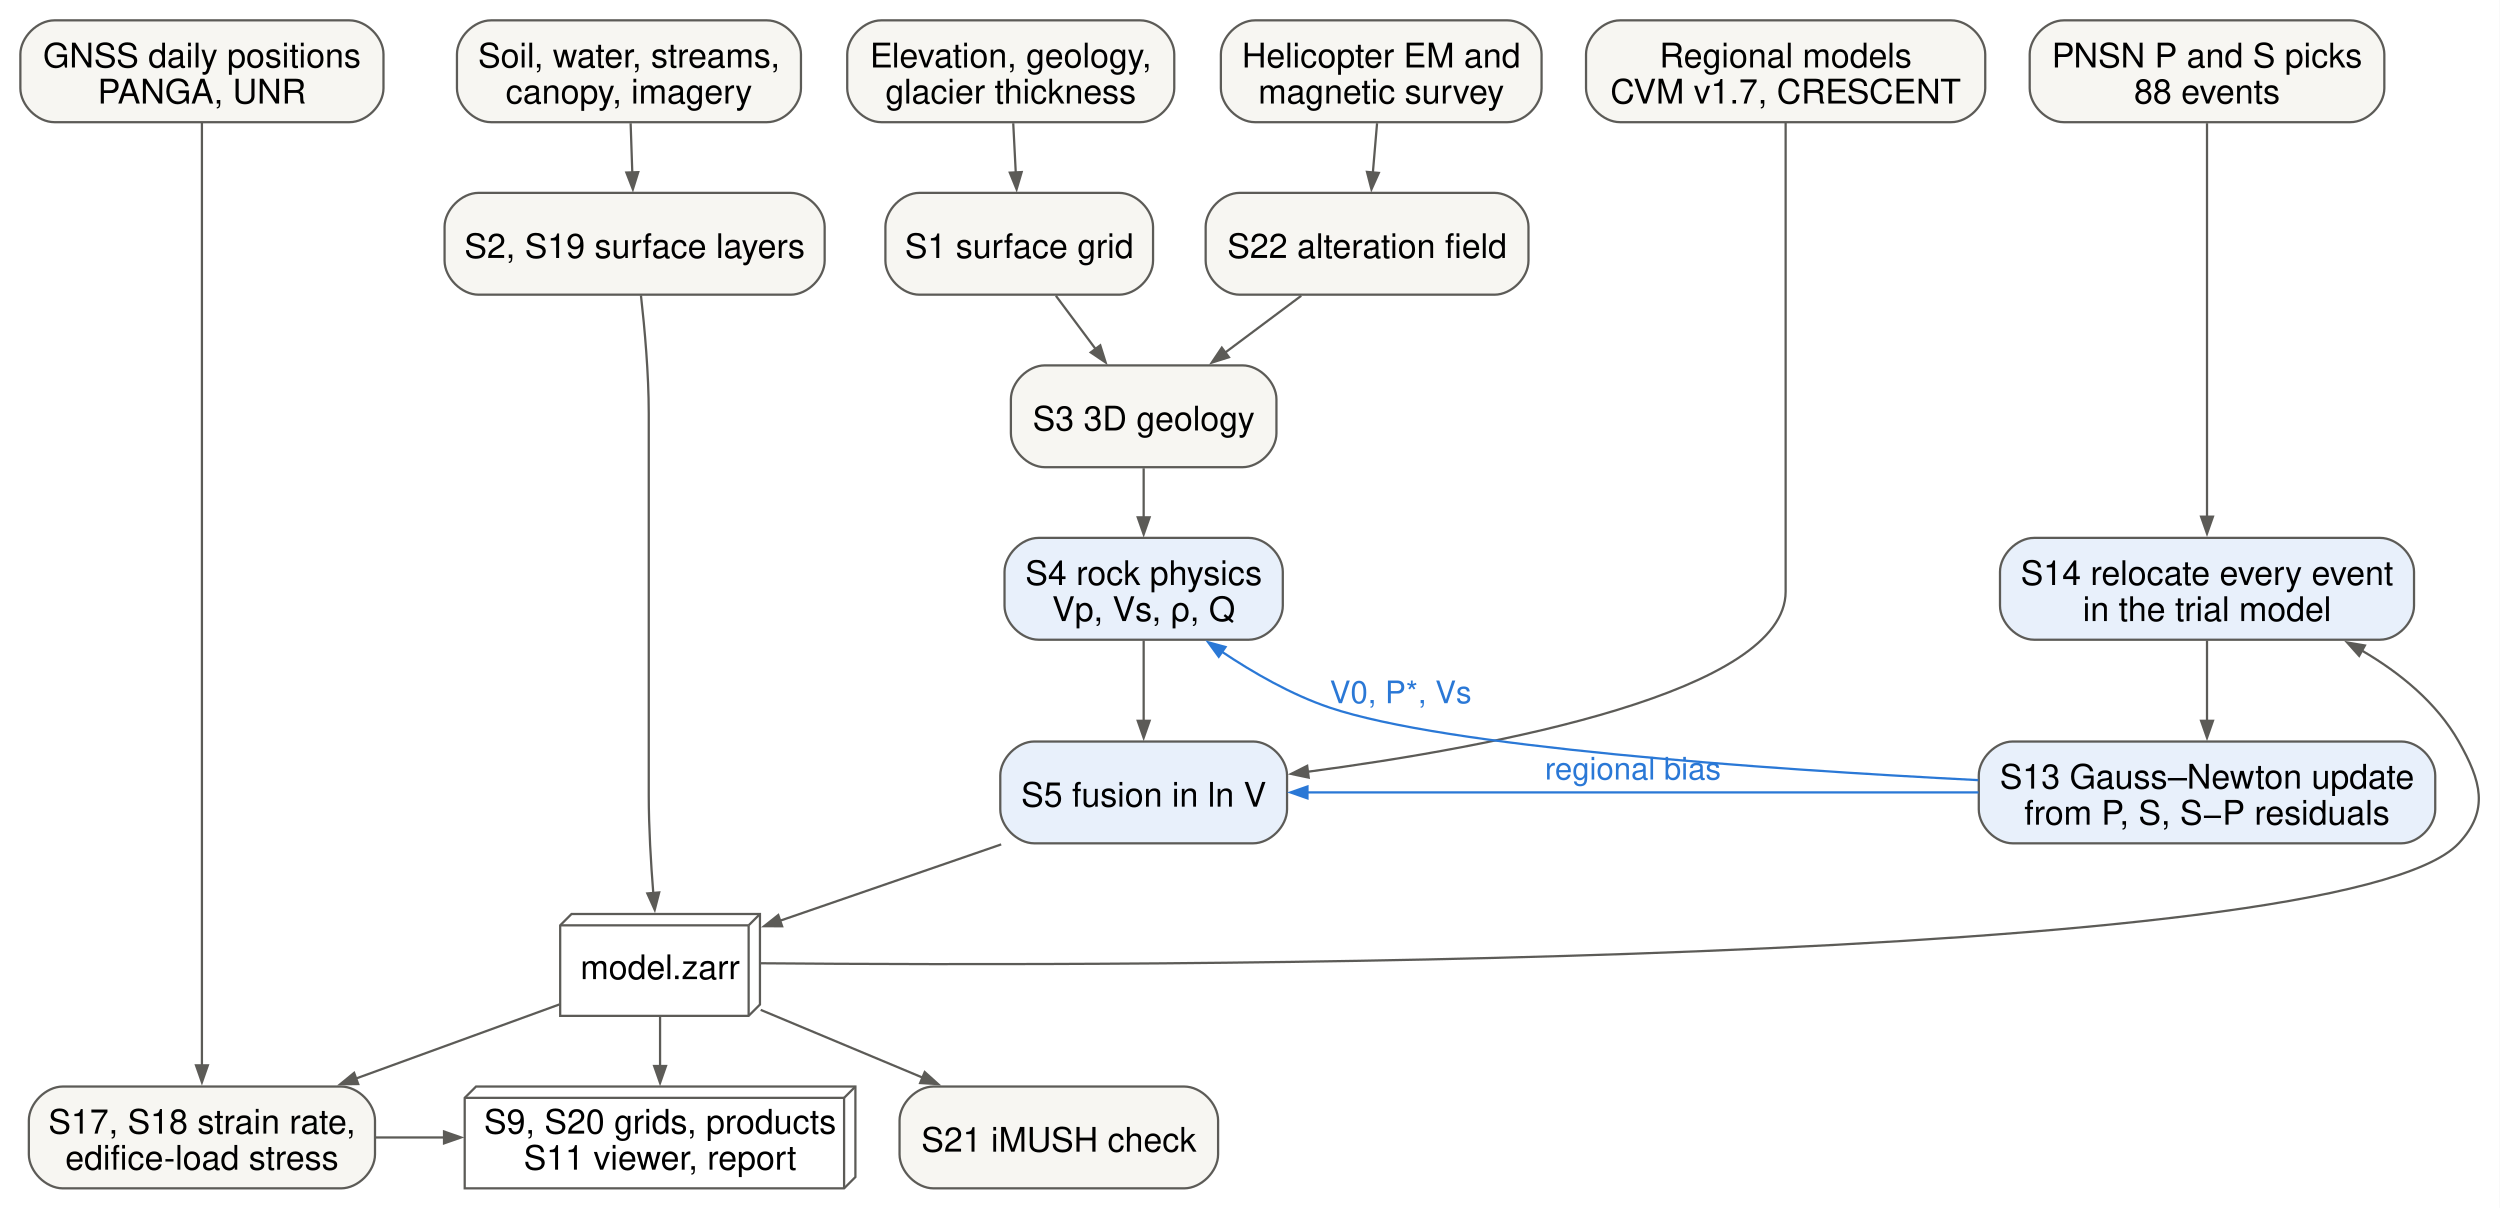
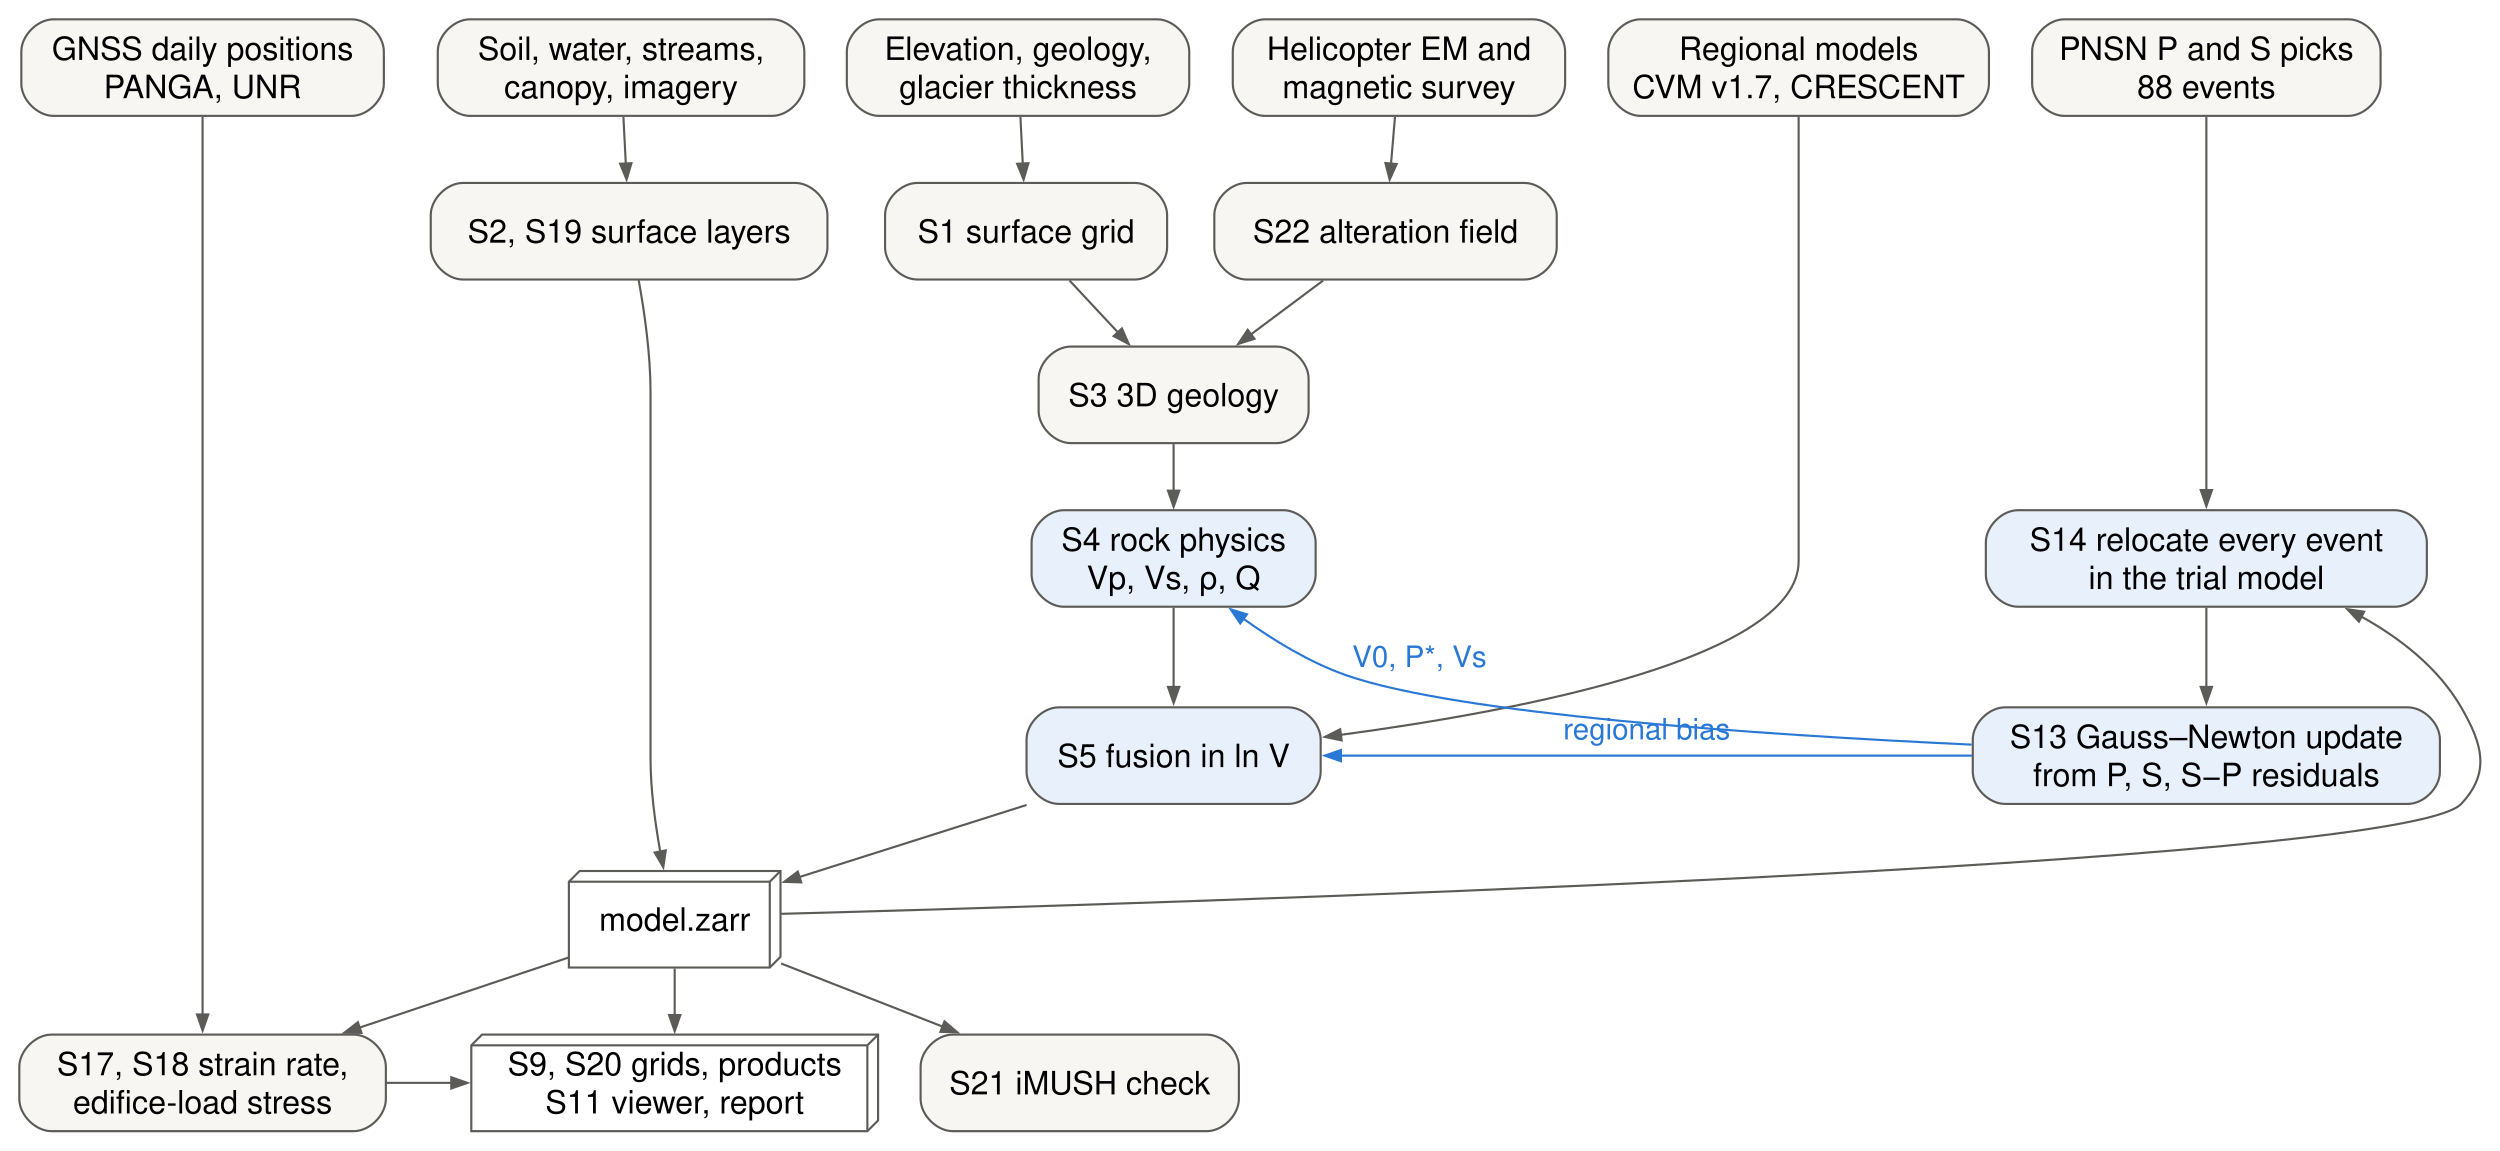
- <svg xmlns="http://www.w3.org/2000/svg" width="884pt" height="427pt" viewBox="0.00 0.00 884.00 427.00">
-   <g id="graph0" class="graph" transform="scale(1 1) rotate(0) translate(7.2 420.2)">
-     <polygon fill="white" stroke="none" points="-7.2,7.2 -7.2,-420.2 876.65,-420.2 876.65,7.2 -7.2,7.2" />
+ <svg xmlns="http://www.w3.org/2000/svg" width="932pt" height="429pt" viewBox="0.00 0.00 932.00 429.00">
+   <g id="graph0" class="graph" transform="scale(1 1) rotate(0) translate(7.2 421.7)">
+     <polygon fill="white" stroke="none" points="-7.2,7.2 -7.2,-421.7 924.82,-421.7 924.82,7.2 -7.2,7.2" />
    <g id="node1" class="node">
-       <path fill="#f7f6f2" stroke="#5c5b57" stroke-width="0.8" d="M396.02,-413C396.02,-413 304.38,-413 304.38,-413 298.38,-413 292.38,-407 292.38,-401 292.38,-401 292.38,-389 292.38,-389 292.38,-383 298.38,-377 304.38,-377 304.38,-377 396.02,-377 396.02,-377 402.02,-377 408.02,-383 408.02,-389 408.02,-389 408.02,-401 408.02,-401 408.02,-407 402.02,-413 396.02,-413" />
-       <text xml:space="preserve" text-anchor="middle" x="350.2" y="-396.35" font-family="Helvetica,sans-Serif" font-size="12.00">Elevation, geology,</text>
-       <text xml:space="preserve" text-anchor="middle" x="350.2" y="-383.6" font-family="Helvetica,sans-Serif" font-size="12.00">glacier thickness</text>
+       <path fill="#f7f6f2" stroke="#5c5b57" stroke-width="0.8" d="M424.15,-414.5C424.15,-414.5 320.5,-414.5 320.5,-414.5 314.5,-414.5 308.5,-408.5 308.5,-402.5 308.5,-402.5 308.5,-390.5 308.5,-390.5 308.5,-384.5 314.5,-378.5 320.5,-378.5 320.5,-378.5 424.15,-378.5 424.15,-378.5 430.15,-378.5 436.15,-384.5 436.15,-390.5 436.15,-390.5 436.15,-402.5 436.15,-402.5 436.15,-408.5 430.15,-414.5 424.15,-414.5" />
+       <text xml:space="preserve" text-anchor="middle" x="372.32" y="-399.35" font-family="Helvetica,sans-Serif" font-size="12.00">Elevation, geology,</text>
+       <text xml:space="preserve" text-anchor="middle" x="372.32" y="-385.1" font-family="Helvetica,sans-Serif" font-size="12.00">glacier thickness</text>
    </g>
    <g id="node7" class="node">
-       <path fill="#f7f6f2" stroke="#5c5b57" stroke-width="0.8" d="M388.52,-352C388.52,-352 317.88,-352 317.88,-352 311.88,-352 305.88,-346 305.88,-340 305.88,-340 305.88,-328 305.88,-328 305.88,-322 311.88,-316 317.88,-316 317.88,-316 388.52,-316 388.52,-316 394.52,-316 400.52,-322 400.52,-328 400.52,-328 400.52,-340 400.52,-340 400.52,-346 394.52,-352 388.52,-352" />
-       <text xml:space="preserve" text-anchor="middle" x="353.2" y="-328.98" font-family="Helvetica,sans-Serif" font-size="12.00">S1 surface grid</text>
+       <path fill="#f7f6f2" stroke="#5c5b57" stroke-width="0.8" d="M415.9,-353.5C415.9,-353.5 334.75,-353.5 334.75,-353.5 328.75,-353.5 322.75,-347.5 322.75,-341.5 322.75,-341.5 322.75,-329.5 322.75,-329.5 322.75,-323.5 328.75,-317.5 334.75,-317.5 334.75,-317.5 415.9,-317.5 415.9,-317.5 421.9,-317.5 427.9,-323.5 427.9,-329.5 427.9,-329.5 427.9,-341.5 427.9,-341.5 427.9,-347.5 421.9,-353.5 415.9,-353.5" />
+       <text xml:space="preserve" text-anchor="middle" x="375.32" y="-331.23" font-family="Helvetica,sans-Serif" font-size="12.00">S1 surface grid</text>
    </g>
    <g id="edge1" class="edge">
-       <path fill="none" stroke="#5c5b57" stroke-width="0.8" d="M351.08,-376.62C351.36,-371.17 351.67,-365.05 351.97,-359.22" />
-       <polygon fill="#5c5b57" stroke="#5c5b57" stroke-width="0.8" points="354.06,-359.36 352.27,-353.26 349.87,-359.15 354.06,-359.36" />
+       <path fill="none" stroke="#5c5b57" stroke-width="0.8" d="M373.21,-378.12C373.49,-372.67 373.8,-366.55 374.09,-360.72" />
+       <polygon fill="#5c5b57" stroke="#5c5b57" stroke-width="0.8" points="376.19,-360.86 374.4,-354.76 371.99,-360.65 376.19,-360.86" />
    </g>
    <g id="node2" class="node">
-       <path fill="#f7f6f2" stroke="#5c5b57" stroke-width="0.8" d="M525.9,-413C525.9,-413 436.5,-413 436.5,-413 430.5,-413 424.5,-407 424.5,-401 424.5,-401 424.5,-389 424.5,-389 424.5,-383 430.5,-377 436.5,-377 436.5,-377 525.9,-377 525.9,-377 531.9,-377 537.9,-383 537.9,-389 537.9,-389 537.9,-401 537.9,-401 537.9,-407 531.9,-413 525.9,-413" />
-       <text xml:space="preserve" text-anchor="middle" x="481.2" y="-396.35" font-family="Helvetica,sans-Serif" font-size="12.00">Helicopter EM and</text>
-       <text xml:space="preserve" text-anchor="middle" x="481.2" y="-383.6" font-family="Helvetica,sans-Serif" font-size="12.00">magnetic survey</text>
+       <path fill="#f7f6f2" stroke="#5c5b57" stroke-width="0.8" d="M564.28,-414.5C564.28,-414.5 464.38,-414.5 464.38,-414.5 458.38,-414.5 452.38,-408.5 452.38,-402.5 452.38,-402.5 452.38,-390.5 452.38,-390.5 452.38,-384.5 458.38,-378.5 464.38,-378.5 464.38,-378.5 564.28,-378.5 564.28,-378.5 570.28,-378.5 576.28,-384.5 576.28,-390.5 576.28,-390.5 576.28,-402.5 576.28,-402.5 576.28,-408.5 570.28,-414.5 564.28,-414.5" />
+       <text xml:space="preserve" text-anchor="middle" x="514.33" y="-399.35" font-family="Helvetica,sans-Serif" font-size="12.00">Helicopter EM and</text>
+       <text xml:space="preserve" text-anchor="middle" x="514.33" y="-385.1" font-family="Helvetica,sans-Serif" font-size="12.00">magnetic survey</text>
    </g>
    <g id="node8" class="node">
-       <path fill="#f7f6f2" stroke="#5c5b57" stroke-width="0.8" d="M521.27,-352C521.27,-352 431.12,-352 431.12,-352 425.12,-352 419.12,-346 419.12,-340 419.12,-340 419.12,-328 419.12,-328 419.12,-322 425.12,-316 431.12,-316 431.12,-316 521.27,-316 521.27,-316 527.27,-316 533.27,-322 533.27,-328 533.27,-328 533.27,-340 533.27,-340 533.27,-346 527.27,-352 521.27,-352" />
-       <text xml:space="preserve" text-anchor="middle" x="476.2" y="-328.98" font-family="Helvetica,sans-Serif" font-size="12.00">S22 alteration field</text>
+       <path fill="#f7f6f2" stroke="#5c5b57" stroke-width="0.8" d="M561.15,-353.5C561.15,-353.5 457.5,-353.5 457.5,-353.5 451.5,-353.5 445.5,-347.5 445.5,-341.5 445.5,-341.5 445.5,-329.5 445.5,-329.5 445.5,-323.5 451.5,-317.5 457.5,-317.5 457.5,-317.5 561.15,-317.5 561.15,-317.5 567.15,-317.5 573.15,-323.5 573.15,-329.5 573.15,-329.5 573.15,-341.5 573.15,-341.5 573.15,-347.5 567.15,-353.5 561.15,-353.5" />
+       <text xml:space="preserve" text-anchor="middle" x="509.32" y="-331.23" font-family="Helvetica,sans-Serif" font-size="12.00">S22 alteration field</text>
    </g>
    <g id="edge2" class="edge">
-       <path fill="none" stroke="#5c5b57" stroke-width="0.8" d="M479.73,-376.62C479.27,-371.17 478.75,-365.05 478.25,-359.22" />
-       <polygon fill="#5c5b57" stroke="#5c5b57" stroke-width="0.8" points="480.35,-359.06 477.75,-353.26 476.16,-359.42 480.35,-359.06" />
+       <path fill="none" stroke="#5c5b57" stroke-width="0.8" d="M512.85,-378.12C512.39,-372.67 511.87,-366.55 511.38,-360.72" />
+       <polygon fill="#5c5b57" stroke="#5c5b57" stroke-width="0.8" points="513.47,-360.56 510.87,-354.76 509.29,-360.92 513.47,-360.56" />
    </g>
    <g id="node3" class="node">
-       <path fill="#f7f6f2" stroke="#5c5b57" stroke-width="0.8" d="M264.02,-413C264.02,-413 166.38,-413 166.38,-413 160.38,-413 154.38,-407 154.38,-401 154.38,-401 154.38,-389 154.38,-389 154.38,-383 160.38,-377 166.38,-377 166.38,-377 264.02,-377 264.02,-377 270.02,-377 276.02,-383 276.02,-389 276.02,-389 276.02,-401 276.02,-401 276.02,-407 270.02,-413 264.02,-413" />
-       <text xml:space="preserve" text-anchor="middle" x="215.2" y="-396.35" font-family="Helvetica,sans-Serif" font-size="12.00">Soil, water, streams,</text>
-       <text xml:space="preserve" text-anchor="middle" x="215.2" y="-383.6" font-family="Helvetica,sans-Serif" font-size="12.00">canopy, imagery</text>
+       <path fill="#f7f6f2" stroke="#5c5b57" stroke-width="0.8" d="M280.65,-414.5C280.65,-414.5 168,-414.5 168,-414.5 162,-414.5 156,-408.5 156,-402.5 156,-402.5 156,-390.5 156,-390.5 156,-384.5 162,-378.5 168,-378.5 168,-378.5 280.65,-378.5 280.65,-378.5 286.65,-378.5 292.65,-384.5 292.65,-390.5 292.65,-390.5 292.65,-402.5 292.65,-402.5 292.65,-408.5 286.65,-414.5 280.65,-414.5" />
+       <text xml:space="preserve" text-anchor="middle" x="224.32" y="-399.35" font-family="Helvetica,sans-Serif" font-size="12.00">Soil, water, streams,</text>
+       <text xml:space="preserve" text-anchor="middle" x="224.32" y="-385.1" font-family="Helvetica,sans-Serif" font-size="12.00">canopy, imagery</text>
    </g>
    <g id="node9" class="node">
-       <path fill="#f7f6f2" stroke="#5c5b57" stroke-width="0.8" d="M272.4,-352C272.4,-352 162,-352 162,-352 156,-352 150,-346 150,-340 150,-340 150,-328 150,-328 150,-322 156,-316 162,-316 162,-316 272.4,-316 272.4,-316 278.4,-316 284.4,-322 284.4,-328 284.4,-328 284.4,-340 284.4,-340 284.4,-346 278.4,-352 272.4,-352" />
-       <text xml:space="preserve" text-anchor="middle" x="217.2" y="-328.98" font-family="Helvetica,sans-Serif" font-size="12.00">S2, S19 surface layers</text>
+       <path fill="#f7f6f2" stroke="#5c5b57" stroke-width="0.8" d="M289.27,-353.5C289.27,-353.5 165.38,-353.5 165.38,-353.5 159.38,-353.5 153.38,-347.5 153.38,-341.5 153.38,-341.5 153.38,-329.5 153.38,-329.5 153.38,-323.5 159.38,-317.5 165.38,-317.5 165.38,-317.5 289.27,-317.5 289.27,-317.5 295.27,-317.5 301.27,-323.5 301.27,-329.5 301.27,-329.5 301.27,-341.5 301.27,-341.5 301.27,-347.5 295.27,-353.5 289.27,-353.5" />
+       <text xml:space="preserve" text-anchor="middle" x="227.32" y="-331.23" font-family="Helvetica,sans-Serif" font-size="12.00">S2, S19 surface layers</text>
    </g>
    <g id="edge3" class="edge">
-       <path fill="none" stroke="#5c5b57" stroke-width="0.8" d="M215.79,-376.62C215.97,-371.17 216.18,-365.05 216.38,-359.22" />
-       <polygon fill="#5c5b57" stroke="#5c5b57" stroke-width="0.8" points="218.48,-359.33 216.58,-353.27 214.28,-359.19 218.48,-359.33" />
+       <path fill="none" stroke="#5c5b57" stroke-width="0.8" d="M225.21,-378.12C225.49,-372.67 225.8,-366.55 226.09,-360.72" />
+       <polygon fill="#5c5b57" stroke="#5c5b57" stroke-width="0.8" points="228.19,-360.86 226.4,-354.76 223.99,-360.65 228.19,-360.86" />
    </g>
    <g id="node4" class="node">
-       <path fill="#f7f6f2" stroke="#5c5b57" stroke-width="0.8" d="M682.78,-413C682.78,-413 565.62,-413 565.62,-413 559.62,-413 553.62,-407 553.62,-401 553.62,-401 553.62,-389 553.62,-389 553.62,-383 559.62,-377 565.62,-377 565.62,-377 682.78,-377 682.78,-377 688.78,-377 694.78,-383 694.78,-389 694.78,-389 694.78,-401 694.78,-401 694.78,-407 688.78,-413 682.78,-413" />
-       <text xml:space="preserve" text-anchor="middle" x="624.2" y="-396.35" font-family="Helvetica,sans-Serif" font-size="12.00">Regional models</text>
-       <text xml:space="preserve" text-anchor="middle" x="624.2" y="-383.6" font-family="Helvetica,sans-Serif" font-size="12.00">CVM v1.7, CRESCENT</text>
+       <path fill="#f7f6f2" stroke="#5c5b57" stroke-width="0.8" d="M722.28,-414.5C722.28,-414.5 604.38,-414.5 604.38,-414.5 598.38,-414.5 592.38,-408.5 592.38,-402.5 592.38,-402.5 592.38,-390.5 592.38,-390.5 592.38,-384.5 598.38,-378.5 604.38,-378.5 604.38,-378.5 722.28,-378.5 722.28,-378.5 728.28,-378.5 734.28,-384.5 734.28,-390.5 734.28,-390.5 734.28,-402.5 734.28,-402.5 734.28,-408.5 728.28,-414.5 722.28,-414.5" />
+       <text xml:space="preserve" text-anchor="middle" x="663.33" y="-399.35" font-family="Helvetica,sans-Serif" font-size="12.00">Regional models</text>
+       <text xml:space="preserve" text-anchor="middle" x="663.33" y="-385.1" font-family="Helvetica,sans-Serif" font-size="12.00">CVM v1.7, CRESCENT</text>
    </g>
    <g id="node12" class="node">
-       <path fill="#e8f0fb" stroke="#5c5b57" stroke-width="0.8" d="M435.9,-158C435.9,-158 358.5,-158 358.5,-158 352.5,-158 346.5,-152 346.5,-146 346.5,-146 346.5,-134 346.5,-134 346.5,-128 352.5,-122 358.5,-122 358.5,-122 435.9,-122 435.9,-122 441.9,-122 447.9,-128 447.9,-134 447.9,-134 447.9,-146 447.9,-146 447.9,-152 441.9,-158 435.9,-158" />
-       <text xml:space="preserve" text-anchor="middle" x="397.2" y="-134.97" font-family="Helvetica,sans-Serif" font-size="12.00">S5 fusion in ln V</text>
+       <path fill="#e8f0fb" stroke="#5c5b57" stroke-width="0.8" d="M473.15,-158C473.15,-158 387.5,-158 387.5,-158 381.5,-158 375.5,-152 375.5,-146 375.5,-146 375.5,-134 375.5,-134 375.5,-128 381.5,-122 387.5,-122 387.5,-122 473.15,-122 473.15,-122 479.15,-122 485.15,-128 485.15,-134 485.15,-134 485.15,-146 485.15,-146 485.15,-152 479.15,-158 473.15,-158" />
+       <text xml:space="preserve" text-anchor="middle" x="430.32" y="-135.72" font-family="Helvetica,sans-Serif" font-size="12.00">S5 fusion in ln V</text>
    </g>
    <g id="edge10" class="edge">
-       <path fill="none" stroke="#5c5b57" stroke-width="0.8" d="M624.2,-376.7C624.2,-364.94 624.2,-349.03 624.2,-335 624.2,-335 624.2,-335 624.2,-211 624.2,-175.61 522.2,-156.21 454.94,-147.27" />
-       <polygon fill="#5c5b57" stroke="#5c5b57" stroke-width="0.8" points="455.56,-145.23 449.34,-146.54 455.02,-149.4 455.56,-145.23" />
+       <path fill="none" stroke="#5c5b57" stroke-width="0.8" d="M663.33,-378.2C663.33,-366.44 663.33,-350.53 663.33,-336.5 663.33,-336.5 663.33,-336.5 663.33,-212.5 663.33,-176.71 561.55,-156.99 492.53,-147.74" />
+       <polygon fill="#5c5b57" stroke="#5c5b57" stroke-width="0.8" points="492.97,-145.68 486.74,-146.98 492.42,-149.84 492.97,-145.68" />
    </g>
    <g id="node5" class="node">
-       <path fill="#f7f6f2" stroke="#5c5b57" stroke-width="0.8" d="M823.9,-413C823.9,-413 722.5,-413 722.5,-413 716.5,-413 710.5,-407 710.5,-401 710.5,-401 710.5,-389 710.5,-389 710.5,-383 716.5,-377 722.5,-377 722.5,-377 823.9,-377 823.9,-377 829.9,-377 835.9,-383 835.9,-389 835.9,-389 835.9,-401 835.9,-401 835.9,-407 829.9,-413 823.9,-413" />
-       <text xml:space="preserve" text-anchor="middle" x="773.2" y="-396.35" font-family="Helvetica,sans-Serif" font-size="12.00">PNSN P and S picks</text>
-       <text xml:space="preserve" text-anchor="middle" x="773.2" y="-383.6" font-family="Helvetica,sans-Serif" font-size="12.00">88 events</text>
+       <path fill="#f7f6f2" stroke="#5c5b57" stroke-width="0.8" d="M868.28,-414.5C868.28,-414.5 762.38,-414.5 762.38,-414.5 756.38,-414.5 750.38,-408.5 750.38,-402.5 750.38,-402.5 750.38,-390.5 750.38,-390.5 750.38,-384.5 756.38,-378.5 762.38,-378.5 762.38,-378.5 868.28,-378.5 868.28,-378.5 874.28,-378.5 880.28,-384.5 880.28,-390.5 880.28,-390.5 880.28,-402.5 880.28,-402.5 880.28,-408.5 874.28,-414.5 868.28,-414.5" />
+       <text xml:space="preserve" text-anchor="middle" x="815.33" y="-399.35" font-family="Helvetica,sans-Serif" font-size="12.00">PNSN P and S picks</text>
+       <text xml:space="preserve" text-anchor="middle" x="815.33" y="-385.1" font-family="Helvetica,sans-Serif" font-size="12.00">88 events</text>
    </g>
    <g id="node14" class="node">
-       <path fill="#e8f0fb" stroke="#5c5b57" stroke-width="0.8" d="M834.4,-230C834.4,-230 712,-230 712,-230 706,-230 700,-224 700,-218 700,-218 700,-206 700,-206 700,-200 706,-194 712,-194 712,-194 834.4,-194 834.4,-194 840.4,-194 846.4,-200 846.4,-206 846.4,-206 846.4,-218 846.4,-218 846.4,-224 840.4,-230 834.4,-230" />
-       <text xml:space="preserve" text-anchor="middle" x="773.2" y="-213.35" font-family="Helvetica,sans-Serif" font-size="12.00">S14 relocate every event</text>
-       <text xml:space="preserve" text-anchor="middle" x="773.2" y="-200.6" font-family="Helvetica,sans-Serif" font-size="12.00">in the trial model</text>
+       <path fill="#e8f0fb" stroke="#5c5b57" stroke-width="0.8" d="M885.53,-231.5C885.53,-231.5 745.12,-231.5 745.12,-231.5 739.12,-231.5 733.12,-225.5 733.12,-219.5 733.12,-219.5 733.12,-207.5 733.12,-207.5 733.12,-201.5 739.12,-195.5 745.12,-195.5 745.12,-195.5 885.53,-195.5 885.53,-195.5 891.53,-195.5 897.53,-201.5 897.53,-207.5 897.53,-207.5 897.53,-219.5 897.53,-219.5 897.53,-225.5 891.53,-231.5 885.53,-231.5" />
+       <text xml:space="preserve" text-anchor="middle" x="815.33" y="-216.35" font-family="Helvetica,sans-Serif" font-size="12.00">S14 relocate every event</text>
+       <text xml:space="preserve" text-anchor="middle" x="815.33" y="-202.1" font-family="Helvetica,sans-Serif" font-size="12.00">in the trial model</text>
    </g>
    <g id="edge11" class="edge">
-       <path fill="none" stroke="#5c5b57" stroke-width="0.8" d="M773.2,-376.64C773.2,-344.21 773.2,-274.34 773.2,-237.26" />
-       <polygon fill="#5c5b57" stroke="#5c5b57" stroke-width="0.8" points="775.3,-237.51 773.2,-231.51 771.1,-237.51 775.3,-237.51" />
+       <path fill="none" stroke="#5c5b57" stroke-width="0.8" d="M815.33,-378.14C815.33,-345.71 815.33,-275.84 815.33,-238.76" />
+       <polygon fill="#5c5b57" stroke="#5c5b57" stroke-width="0.8" points="817.43,-239.01 815.33,-233.01 813.23,-239.01 817.43,-239.01" />
    </g>
    <g id="node6" class="node">
-       <path fill="#f7f6f2" stroke="#5c5b57" stroke-width="0.8" d="M116.4,-413C116.4,-413 12,-413 12,-413 6,-413 0,-407 0,-401 0,-401 0,-389 0,-389 0,-383 6,-377 12,-377 12,-377 116.4,-377 116.4,-377 122.4,-377 128.4,-383 128.4,-389 128.4,-389 128.4,-401 128.4,-401 128.4,-407 122.4,-413 116.4,-413" />
-       <text xml:space="preserve" text-anchor="middle" x="64.2" y="-396.35" font-family="Helvetica,sans-Serif" font-size="12.00">GNSS daily positions</text>
-       <text xml:space="preserve" text-anchor="middle" x="64.2" y="-383.6" font-family="Helvetica,sans-Serif" font-size="12.00">PANGA, UNR</text>
+       <path fill="#f7f6f2" stroke="#5c5b57" stroke-width="0.8" d="M123.9,-414.5C123.9,-414.5 12.75,-414.5 12.75,-414.5 6.75,-414.5 0.75,-408.5 0.75,-402.5 0.75,-402.5 0.75,-390.5 0.75,-390.5 0.75,-384.5 6.75,-378.5 12.75,-378.5 12.75,-378.5 123.9,-378.5 123.9,-378.5 129.9,-378.5 135.9,-384.5 135.9,-390.5 135.9,-390.5 135.9,-402.5 135.9,-402.5 135.9,-408.5 129.9,-414.5 123.9,-414.5" />
+       <text xml:space="preserve" text-anchor="middle" x="68.32" y="-399.35" font-family="Helvetica,sans-Serif" font-size="12.00">GNSS daily positions</text>
+       <text xml:space="preserve" text-anchor="middle" x="68.32" y="-385.1" font-family="Helvetica,sans-Serif" font-size="12.00">PANGA, UNR</text>
    </g>
    <g id="node17" class="node">
-       <path fill="#f7f6f2" stroke="#5c5b57" stroke-width="0.8" d="M113.4,-36C113.4,-36 15,-36 15,-36 9,-36 3,-30 3,-24 3,-24 3,-12 3,-12 3,-6 9,0 15,0 15,0 113.4,0 113.4,0 119.4,0 125.4,-6 125.4,-12 125.4,-12 125.4,-24 125.4,-24 125.4,-30 119.4,-36 113.4,-36" />
-       <text xml:space="preserve" text-anchor="middle" x="64.2" y="-19.35" font-family="Helvetica,sans-Serif" font-size="12.00">S17, S18 strain rate,</text>
-       <text xml:space="preserve" text-anchor="middle" x="64.2" y="-6.6" font-family="Helvetica,sans-Serif" font-size="12.00">edifice-load stress</text>
+       <path fill="#f7f6f2" stroke="#5c5b57" stroke-width="0.8" d="M124.65,-36C124.65,-36 12,-36 12,-36 6,-36 0,-30 0,-24 0,-24 0,-12 0,-12 0,-6 6,0 12,0 12,0 124.65,0 124.65,0 130.65,0 136.65,-6 136.65,-12 136.65,-12 136.65,-24 136.65,-24 136.65,-30 130.65,-36 124.65,-36" />
+       <text xml:space="preserve" text-anchor="middle" x="68.32" y="-20.85" font-family="Helvetica,sans-Serif" font-size="12.00">S17, S18 strain rate,</text>
+       <text xml:space="preserve" text-anchor="middle" x="68.32" y="-6.6" font-family="Helvetica,sans-Serif" font-size="12.00">edifice-load stress</text>
    </g>
    <g id="edge19" class="edge">
-       <path fill="none" stroke="#5c5b57" stroke-width="0.8" d="M64.2,-376.7C64.2,-364.94 64.2,-349.03 64.2,-335 64.2,-335 64.2,-335 64.2,-78 64.2,-66.6 64.2,-53.96 64.2,-43.31" />
-       <polygon fill="#5c5b57" stroke="#5c5b57" stroke-width="0.8" points="66.3,-43.51 64.2,-37.51 62.1,-43.51 66.3,-43.51" />
+       <path fill="none" stroke="#5c5b57" stroke-width="0.8" d="M68.32,-378.2C68.32,-366.44 68.32,-350.53 68.32,-336.5 68.32,-336.5 68.32,-336.5 68.32,-78 68.32,-66.6 68.32,-53.96 68.32,-43.31" />
+       <polygon fill="#5c5b57" stroke="#5c5b57" stroke-width="0.8" points="70.43,-43.51 68.33,-37.51 66.23,-43.51 70.43,-43.51" />
    </g>
    <g id="node10" class="node">
-       <path fill="#f7f6f2" stroke="#5c5b57" stroke-width="0.8" d="M432.15,-291C432.15,-291 362.25,-291 362.25,-291 356.25,-291 350.25,-285 350.25,-279 350.25,-279 350.25,-267 350.25,-267 350.25,-261 356.25,-255 362.25,-255 362.25,-255 432.15,-255 432.15,-255 438.15,-255 444.15,-261 444.15,-267 444.15,-267 444.15,-279 444.15,-279 444.15,-285 438.15,-291 432.15,-291" />
-       <text xml:space="preserve" text-anchor="middle" x="397.2" y="-267.98" font-family="Helvetica,sans-Serif" font-size="12.00">S3 3D geology</text>
+       <path fill="#f7f6f2" stroke="#5c5b57" stroke-width="0.8" d="M468.65,-292.5C468.65,-292.5 392,-292.5 392,-292.5 386,-292.5 380,-286.5 380,-280.5 380,-280.5 380,-268.5 380,-268.5 380,-262.5 386,-256.5 392,-256.5 392,-256.5 468.65,-256.5 468.65,-256.5 474.65,-256.5 480.65,-262.5 480.65,-268.5 480.65,-268.5 480.65,-280.5 480.65,-280.5 480.65,-286.5 474.65,-292.5 468.65,-292.5" />
+       <text xml:space="preserve" text-anchor="middle" x="430.32" y="-270.23" font-family="Helvetica,sans-Serif" font-size="12.00">S3 3D geology</text>
    </g>
    <g id="edge4" class="edge">
-       <path fill="none" stroke="#5c5b57" stroke-width="0.8" d="M366.16,-315.62C370.59,-309.68 375.6,-302.96 380.29,-296.67" />
-       <polygon fill="#5c5b57" stroke="#5c5b57" stroke-width="0.8" points="381.85,-298.09 383.76,-292.03 378.49,-295.58 381.85,-298.09" />
+       <path fill="none" stroke="#5c5b57" stroke-width="0.8" d="M391.53,-317.12C397.17,-311.06 403.59,-304.18 409.55,-297.79" />
+       <polygon fill="#5c5b57" stroke="#5c5b57" stroke-width="0.8" points="411.05,-299.26 413.6,-293.44 407.97,-296.4 411.05,-299.26" />
    </g>
    <g id="edge5" class="edge">
-       <path fill="none" stroke="#5c5b57" stroke-width="0.8" d="M452.92,-315.62C444.49,-309.32 434.85,-302.12 426,-295.51" />
-       <polygon fill="#5c5b57" stroke="#5c5b57" stroke-width="0.8" points="427.34,-293.89 421.28,-291.98 424.83,-297.26 427.34,-293.89" />
+       <path fill="none" stroke="#5c5b57" stroke-width="0.8" d="M486.05,-317.12C477.61,-310.82 467.98,-303.62 459.12,-297.01" />
+       <polygon fill="#5c5b57" stroke="#5c5b57" stroke-width="0.8" points="460.47,-295.39 454.4,-293.48 457.95,-298.76 460.47,-295.39" />
    </g>
    <g id="node13" class="node">
-       <polygon fill="#ffffff" stroke="#5c5b57" stroke-width="0.8" points="261.52,-97 194.88,-97 190.88,-93 190.88,-61 257.52,-61 261.52,-65 261.52,-97" />
-       <polyline fill="none" stroke="#5c5b57" stroke-width="0.8" points="257.52,-93 190.88,-93" />
-       <polyline fill="none" stroke="#5c5b57" stroke-width="0.8" points="257.52,-93 257.52,-61" />
-       <polyline fill="none" stroke="#5c5b57" stroke-width="0.8" points="257.52,-93 261.52,-97" />
-       <text xml:space="preserve" text-anchor="middle" x="226.2" y="-73.97" font-family="Helvetica,sans-Serif" font-size="12.00">model.zarr</text>
+       <polygon fill="#ffffff" stroke="#5c5b57" stroke-width="0.8" points="283.77,-97 208.88,-97 204.88,-93 204.88,-61 279.77,-61 283.77,-65 283.77,-97" />
+       <polyline fill="none" stroke="#5c5b57" stroke-width="0.8" points="279.77,-93 204.88,-93" />
+       <polyline fill="none" stroke="#5c5b57" stroke-width="0.8" points="279.77,-93 279.77,-61" />
+       <polyline fill="none" stroke="#5c5b57" stroke-width="0.8" points="279.77,-93 283.77,-97" />
+       <text xml:space="preserve" text-anchor="middle" x="244.32" y="-74.72" font-family="Helvetica,sans-Serif" font-size="12.00">model.zarr</text>
    </g>
    <g id="edge9" class="edge">
-       <path fill="none" stroke="#5c5b57" stroke-width="0.8" d="M219.44,-315.74C220.77,-303.99 222.2,-288.08 222.2,-274 222.2,-274 222.2,-274 222.2,-139 222.2,-127.57 222.96,-114.93 223.81,-104.28" />
-       <polygon fill="#5c5b57" stroke="#5c5b57" stroke-width="0.8" points="225.89,-104.64 224.31,-98.48 221.7,-104.28 225.89,-104.64" />
+       <path fill="none" stroke="#5c5b57" stroke-width="0.8" d="M230.9,-317.29C233.03,-305.56 235.32,-289.66 235.32,-275.5 235.32,-275.5 235.32,-275.5 235.32,-139 235.32,-127.47 237.03,-114.81 238.95,-104.18" />
+       <polygon fill="#5c5b57" stroke="#5c5b57" stroke-width="0.8" points="240.99,-104.67 240.07,-98.38 236.87,-103.87 240.99,-104.67" />
    </g>
    <g id="node11" class="node">
-       <path fill="#e8f0fb" stroke="#5c5b57" stroke-width="0.8" d="M434.4,-230C434.4,-230 360,-230 360,-230 354,-230 348,-224 348,-218 348,-218 348,-206 348,-206 348,-200 354,-194 360,-194 360,-194 434.4,-194 434.4,-194 440.4,-194 446.4,-200 446.4,-206 446.4,-206 446.4,-218 446.4,-218 446.4,-224 440.4,-230 434.4,-230" />
-       <text xml:space="preserve" text-anchor="middle" x="397.2" y="-213.35" font-family="Helvetica,sans-Serif" font-size="12.00">S4 rock physics</text>
-       <text xml:space="preserve" text-anchor="middle" x="397.2" y="-200.6" font-family="Helvetica,sans-Serif" font-size="12.00">Vp, Vs, ρ, Q</text>
+       <path fill="#e8f0fb" stroke="#5c5b57" stroke-width="0.8" d="M471.27,-231.5C471.27,-231.5 389.38,-231.5 389.38,-231.5 383.38,-231.5 377.38,-225.5 377.38,-219.5 377.38,-219.5 377.38,-207.5 377.38,-207.5 377.38,-201.5 383.38,-195.5 389.38,-195.5 389.38,-195.5 471.27,-195.5 471.27,-195.5 477.27,-195.5 483.27,-201.5 483.27,-207.5 483.27,-207.5 483.27,-219.5 483.27,-219.5 483.27,-225.5 477.27,-231.5 471.27,-231.5" />
+       <text xml:space="preserve" text-anchor="middle" x="430.32" y="-216.35" font-family="Helvetica,sans-Serif" font-size="12.00">S4 rock physics</text>
+       <text xml:space="preserve" text-anchor="middle" x="430.32" y="-202.1" font-family="Helvetica,sans-Serif" font-size="12.00">Vp, Vs, ρ, Q</text>
    </g>
    <g id="edge6" class="edge">
-       <path fill="none" stroke="#5c5b57" stroke-width="0.8" d="M397.2,-254.62C397.2,-249.17 397.2,-243.05 397.2,-237.22" />
-       <polygon fill="#5c5b57" stroke="#5c5b57" stroke-width="0.8" points="399.3,-237.27 397.2,-231.27 395.1,-237.27 399.3,-237.27" />
+       <path fill="none" stroke="#5c5b57" stroke-width="0.8" d="M430.32,-256.12C430.32,-250.67 430.32,-244.55 430.32,-238.72" />
+       <polygon fill="#5c5b57" stroke="#5c5b57" stroke-width="0.8" points="432.43,-238.77 430.33,-232.77 428.23,-238.77 432.43,-238.77" />
    </g>
    <g id="edge7" class="edge">
-       <path fill="none" stroke="#5c5b57" stroke-width="0.8" d="M397.2,-193.7C397.2,-185.14 397.2,-174.66 397.2,-165.3" />
-       <polygon fill="#5c5b57" stroke="#5c5b57" stroke-width="0.8" points="399.3,-165.32 397.2,-159.32 395.1,-165.32 399.3,-165.32" />
+       <path fill="none" stroke="#5c5b57" stroke-width="0.8" d="M430.32,-195.19C430.32,-186.3 430.32,-175.31 430.32,-165.56" />
+       <polygon fill="#5c5b57" stroke="#5c5b57" stroke-width="0.8" points="432.43,-165.61 430.33,-159.61 428.23,-165.61 432.43,-165.61" />
    </g>
    <g id="edge8" class="edge">
-       <path fill="none" stroke="#5c5b57" stroke-width="0.8" d="M346.82,-121.62C321.88,-113.01 292.1,-102.74 268.38,-94.55" />
-       <polygon fill="#5c5b57" stroke="#5c5b57" stroke-width="0.8" points="269.36,-92.67 263,-92.7 267.99,-96.64 269.36,-92.67" />
+       <path fill="none" stroke="#5c5b57" stroke-width="0.8" d="M375.52,-121.62C348.57,-113.07 316.44,-102.87 290.72,-94.72" />
+       <polygon fill="#5c5b57" stroke="#5c5b57" stroke-width="0.8" points="291.49,-92.76 285.14,-92.95 290.22,-96.76 291.49,-92.76" />
    </g>
    <g id="edge12" class="edge">
-       <path fill="none" stroke="#5c5b57" stroke-width="0.8" d="M261.8,-79.59C389.75,-78.47 821.03,-78.02 862.2,-122 873.13,-133.68 870.11,-144.09 862.2,-158 854.42,-171.69 841.54,-182.22 827.97,-190.15" />
-       <polygon fill="#5c5b57" stroke="#5c5b57" stroke-width="0.8" points="827,-188.28 822.76,-193.02 829.03,-191.96 827,-188.28" />
+       <path fill="none" stroke="#5c5b57" stroke-width="0.8" d="M284,-81.02C424.17,-84.81 888.79,-99.06 910.33,-122 921.28,-133.66 918.34,-144.15 910.33,-158 901.86,-172.61 887.84,-183.65 873.13,-191.82" />
+       <polygon fill="#5c5b57" stroke="#5c5b57" stroke-width="0.8" points="872.2,-189.94 867.87,-194.59 874.15,-193.66 872.2,-189.94" />
    </g>
    <g id="node16" class="node">
-       <path fill="#f7f6f2" stroke="#5c5b57" stroke-width="0.8" d="M411.52,-36C411.52,-36 322.88,-36 322.88,-36 316.88,-36 310.88,-30 310.88,-24 310.88,-24 310.88,-12 310.88,-12 310.88,-6 316.88,0 322.88,0 322.88,0 411.52,0 411.52,0 417.52,0 423.52,-6 423.52,-12 423.52,-12 423.52,-24 423.52,-24 423.52,-30 417.52,-36 411.52,-36" />
-       <text xml:space="preserve" text-anchor="middle" x="367.2" y="-12.97" font-family="Helvetica,sans-Serif" font-size="12.00">S21 iMUSH check</text>
+       <path fill="#f7f6f2" stroke="#5c5b57" stroke-width="0.8" d="M442.65,-36C442.65,-36 348,-36 348,-36 342,-36 336,-30 336,-24 336,-24 336,-12 336,-12 336,-6 342,0 348,0 348,0 442.65,0 442.65,0 448.65,0 454.65,-6 454.65,-12 454.65,-12 454.65,-24 454.65,-24 454.65,-30 448.65,-36 442.65,-36" />
+       <text xml:space="preserve" text-anchor="middle" x="395.32" y="-13.72" font-family="Helvetica,sans-Serif" font-size="12.00">S21 iMUSH check</text>
    </g>
    <g id="edge16" class="edge">
-       <path fill="none" stroke="#5c5b57" stroke-width="0.8" d="M261.78,-63.11C279.22,-55.81 300.49,-46.92 319.33,-39.03" />
-       <polygon fill="#5c5b57" stroke="#5c5b57" stroke-width="0.8" points="319.78,-41.12 324.51,-36.87 318.16,-37.24 319.78,-41.12" />
+       <path fill="none" stroke="#5c5b57" stroke-width="0.8" d="M284,-62.5C302.45,-55.29 324.61,-46.63 344.29,-38.94" />
+       <polygon fill="#5c5b57" stroke="#5c5b57" stroke-width="0.8" points="344.91,-40.95 349.73,-36.81 343.38,-37.04 344.91,-40.95" />
    </g>
    <g id="edge17" class="edge">
-       <path fill="none" stroke="#5c5b57" stroke-width="0.8" d="M190.65,-65.05C169.53,-57.36 142.33,-47.45 118.57,-38.8" />
-       <polygon fill="#5c5b57" stroke="#5c5b57" stroke-width="0.8" points="119.46,-36.89 113.1,-36.81 118.02,-40.84 119.46,-36.89" />
+       <path fill="none" stroke="#5c5b57" stroke-width="0.8" d="M204.83,-64.76C181.85,-57.06 152.45,-47.2 126.83,-38.61" />
+       <polygon fill="#5c5b57" stroke="#5c5b57" stroke-width="0.8" points="127.56,-36.64 121.2,-36.73 126.22,-40.62 127.56,-36.64" />
    </g>
    <g id="node18" class="node">
-       <polygon fill="#ffffff" stroke="#5c5b57" stroke-width="0.8" points="295.27,-36 161.12,-36 157.12,-32 157.12,0 291.27,0 295.27,-4 295.27,-36" />
-       <polyline fill="none" stroke="#5c5b57" stroke-width="0.8" points="291.27,-32 157.12,-32" />
-       <polyline fill="none" stroke="#5c5b57" stroke-width="0.8" points="291.27,-32 291.27,0" />
-       <polyline fill="none" stroke="#5c5b57" stroke-width="0.8" points="291.27,-32 295.27,-36" />
-       <text xml:space="preserve" text-anchor="middle" x="226.2" y="-19.35" font-family="Helvetica,sans-Serif" font-size="12.00">S9, S20 grids, products</text>
-       <text xml:space="preserve" text-anchor="middle" x="226.2" y="-6.6" font-family="Helvetica,sans-Serif" font-size="12.00">S11 viewer, report</text>
+       <polygon fill="#ffffff" stroke="#5c5b57" stroke-width="0.8" points="320.15,-36 172.5,-36 168.5,-32 168.5,0 316.15,0 320.15,-4 320.15,-36" />
+       <polyline fill="none" stroke="#5c5b57" stroke-width="0.8" points="316.15,-32 168.5,-32" />
+       <polyline fill="none" stroke="#5c5b57" stroke-width="0.8" points="316.15,-32 316.15,0" />
+       <polyline fill="none" stroke="#5c5b57" stroke-width="0.8" points="316.15,-32 320.15,-36" />
+       <text xml:space="preserve" text-anchor="middle" x="244.32" y="-20.85" font-family="Helvetica,sans-Serif" font-size="12.00">S9, S20 grids, products</text>
+       <text xml:space="preserve" text-anchor="middle" x="244.32" y="-6.6" font-family="Helvetica,sans-Serif" font-size="12.00">S11 viewer, report</text>
    </g>
    <g id="edge18" class="edge">
-       <path fill="none" stroke="#5c5b57" stroke-width="0.8" d="M226.2,-60.62C226.2,-55.17 226.2,-49.05 226.2,-43.22" />
-       <polygon fill="#5c5b57" stroke="#5c5b57" stroke-width="0.8" points="228.3,-43.27 226.2,-37.27 224.1,-43.27 228.3,-43.27" />
+       <path fill="none" stroke="#5c5b57" stroke-width="0.8" d="M244.32,-60.62C244.32,-55.17 244.32,-49.05 244.32,-43.22" />
+       <polygon fill="#5c5b57" stroke="#5c5b57" stroke-width="0.8" points="246.43,-43.27 244.33,-37.27 242.23,-43.27 246.43,-43.27" />
    </g>
    <g id="node15" class="node">
-       <path fill="#e8f0fb" stroke="#5c5b57" stroke-width="0.8" d="M841.9,-158C841.9,-158 704.5,-158 704.5,-158 698.5,-158 692.5,-152 692.5,-146 692.5,-146 692.5,-134 692.5,-134 692.5,-128 698.5,-122 704.5,-122 704.5,-122 841.9,-122 841.9,-122 847.9,-122 853.9,-128 853.9,-134 853.9,-134 853.9,-146 853.9,-146 853.9,-152 847.9,-158 841.9,-158" />
-       <text xml:space="preserve" text-anchor="middle" x="773.2" y="-141.35" font-family="Helvetica,sans-Serif" font-size="12.00">S13 Gauss–Newton update</text>
-       <text xml:space="preserve" text-anchor="middle" x="773.2" y="-128.6" font-family="Helvetica,sans-Serif" font-size="12.00">from P, S, S−P residuals</text>
+       <path fill="#e8f0fb" stroke="#5c5b57" stroke-width="0.8" d="M890.4,-158C890.4,-158 740.25,-158 740.25,-158 734.25,-158 728.25,-152 728.25,-146 728.25,-146 728.25,-134 728.25,-134 728.25,-128 734.25,-122 740.25,-122 740.25,-122 890.4,-122 890.4,-122 896.4,-122 902.4,-128 902.4,-134 902.4,-134 902.4,-146 902.4,-146 902.4,-152 896.4,-158 890.4,-158" />
+       <text xml:space="preserve" text-anchor="middle" x="815.33" y="-142.85" font-family="Helvetica,sans-Serif" font-size="12.00">S13 Gauss–Newton update</text>
+       <text xml:space="preserve" text-anchor="middle" x="815.33" y="-128.6" font-family="Helvetica,sans-Serif" font-size="12.00">from P, S, S−P residuals</text>
    </g>
    <g id="edge13" class="edge">
-       <path fill="none" stroke="#5c5b57" stroke-width="0.8" d="M773.2,-193.7C773.2,-185.14 773.2,-174.66 773.2,-165.3" />
-       <polygon fill="#5c5b57" stroke="#5c5b57" stroke-width="0.8" points="775.3,-165.32 773.2,-159.32 771.1,-165.32 775.3,-165.32" />
+       <path fill="none" stroke="#5c5b57" stroke-width="0.8" d="M815.33,-195.19C815.33,-186.3 815.33,-175.31 815.33,-165.56" />
+       <polygon fill="#5c5b57" stroke="#5c5b57" stroke-width="0.8" points="817.43,-165.61 815.33,-159.61 813.23,-165.61 817.43,-165.61" />
    </g>
    <g id="edge14" class="edge">
-       <path fill="none" stroke="#2a78d6" stroke-width="0.8" d="M692.33,-144.34C614.9,-148.3 503.96,-156.17 462.95,-170 449.49,-174.54 435.95,-182.31 424.68,-189.87" />
-       <polygon fill="#2a78d6" stroke="#2a78d6" stroke-width="0.8" points="423.75,-187.97 420.01,-193.1 426.14,-191.42 423.75,-187.97" />
-       <text xml:space="preserve" text-anchor="middle" x="488.07" y="-171.55" font-family="Helvetica,sans-Serif" font-size="11.00" fill="#2a78d6">V0, P*, Vs</text>
+       <path fill="none" stroke="#2a78d6" stroke-width="0.8" d="M727.86,-144.1C647.96,-147.81 536.13,-155.43 494.57,-170 480.93,-174.79 467.34,-183.11 456.21,-191.14" />
+       <polygon fill="#2a78d6" stroke="#2a78d6" stroke-width="0.8" points="455.16,-189.3 451.59,-194.56 457.66,-192.67 455.16,-189.3" />
+       <text xml:space="preserve" text-anchor="middle" x="521.95" y="-173.05" font-family="Helvetica,sans-Serif" font-size="11.00" fill="#2a78d6">V0, P*, Vs</text>
    </g>
    <g id="edge15" class="edge">
-       <path fill="none" stroke="#2a78d6" stroke-width="0.8" d="M692.41,-140C621,-140 518.59,-140 455.08,-140" />
-       <polygon fill="#2a78d6" stroke="#2a78d6" stroke-width="0.8" points="455.12,-137.9 449.12,-140 455.12,-142.1 455.12,-137.9" />
-       <text xml:space="preserve" text-anchor="middle" x="570.2" y="-144.55" font-family="Helvetica,sans-Serif" font-size="11.00" fill="#2a78d6">regional bias</text>
+       <path fill="none" stroke="#2a78d6" stroke-width="0.8" d="M727.91,-140C656.08,-140 556.12,-140 492.31,-140" />
+       <polygon fill="#2a78d6" stroke="#2a78d6" stroke-width="0.8" points="492.7,-137.9 486.7,-140 492.7,-142.1 492.7,-137.9" />
+       <text xml:space="preserve" text-anchor="middle" x="606.7" y="-146.05" font-family="Helvetica,sans-Serif" font-size="11.00" fill="#2a78d6">regional bias</text>
    </g>
    <g id="edge20" class="edge">
-       <path fill="none" stroke="#5c5b57" stroke-width="0.8" d="M125.58,-18C133.77,-18 141.96,-18 150.15,-18" />
-       <polygon fill="#5c5b57" stroke="#5c5b57" stroke-width="0.8" points="149.81,-20.1 155.81,-18 149.81,-15.9 149.81,-20.1" />
+       <path fill="none" stroke="#5c5b57" stroke-width="0.8" d="M136.73,-18C144.94,-18 153.15,-18 161.36,-18" />
+       <polygon fill="#5c5b57" stroke="#5c5b57" stroke-width="0.8" points="161.04,-20.1 167.04,-18 161.04,-15.9 161.04,-20.1" />
    </g>
  </g>
</svg>
